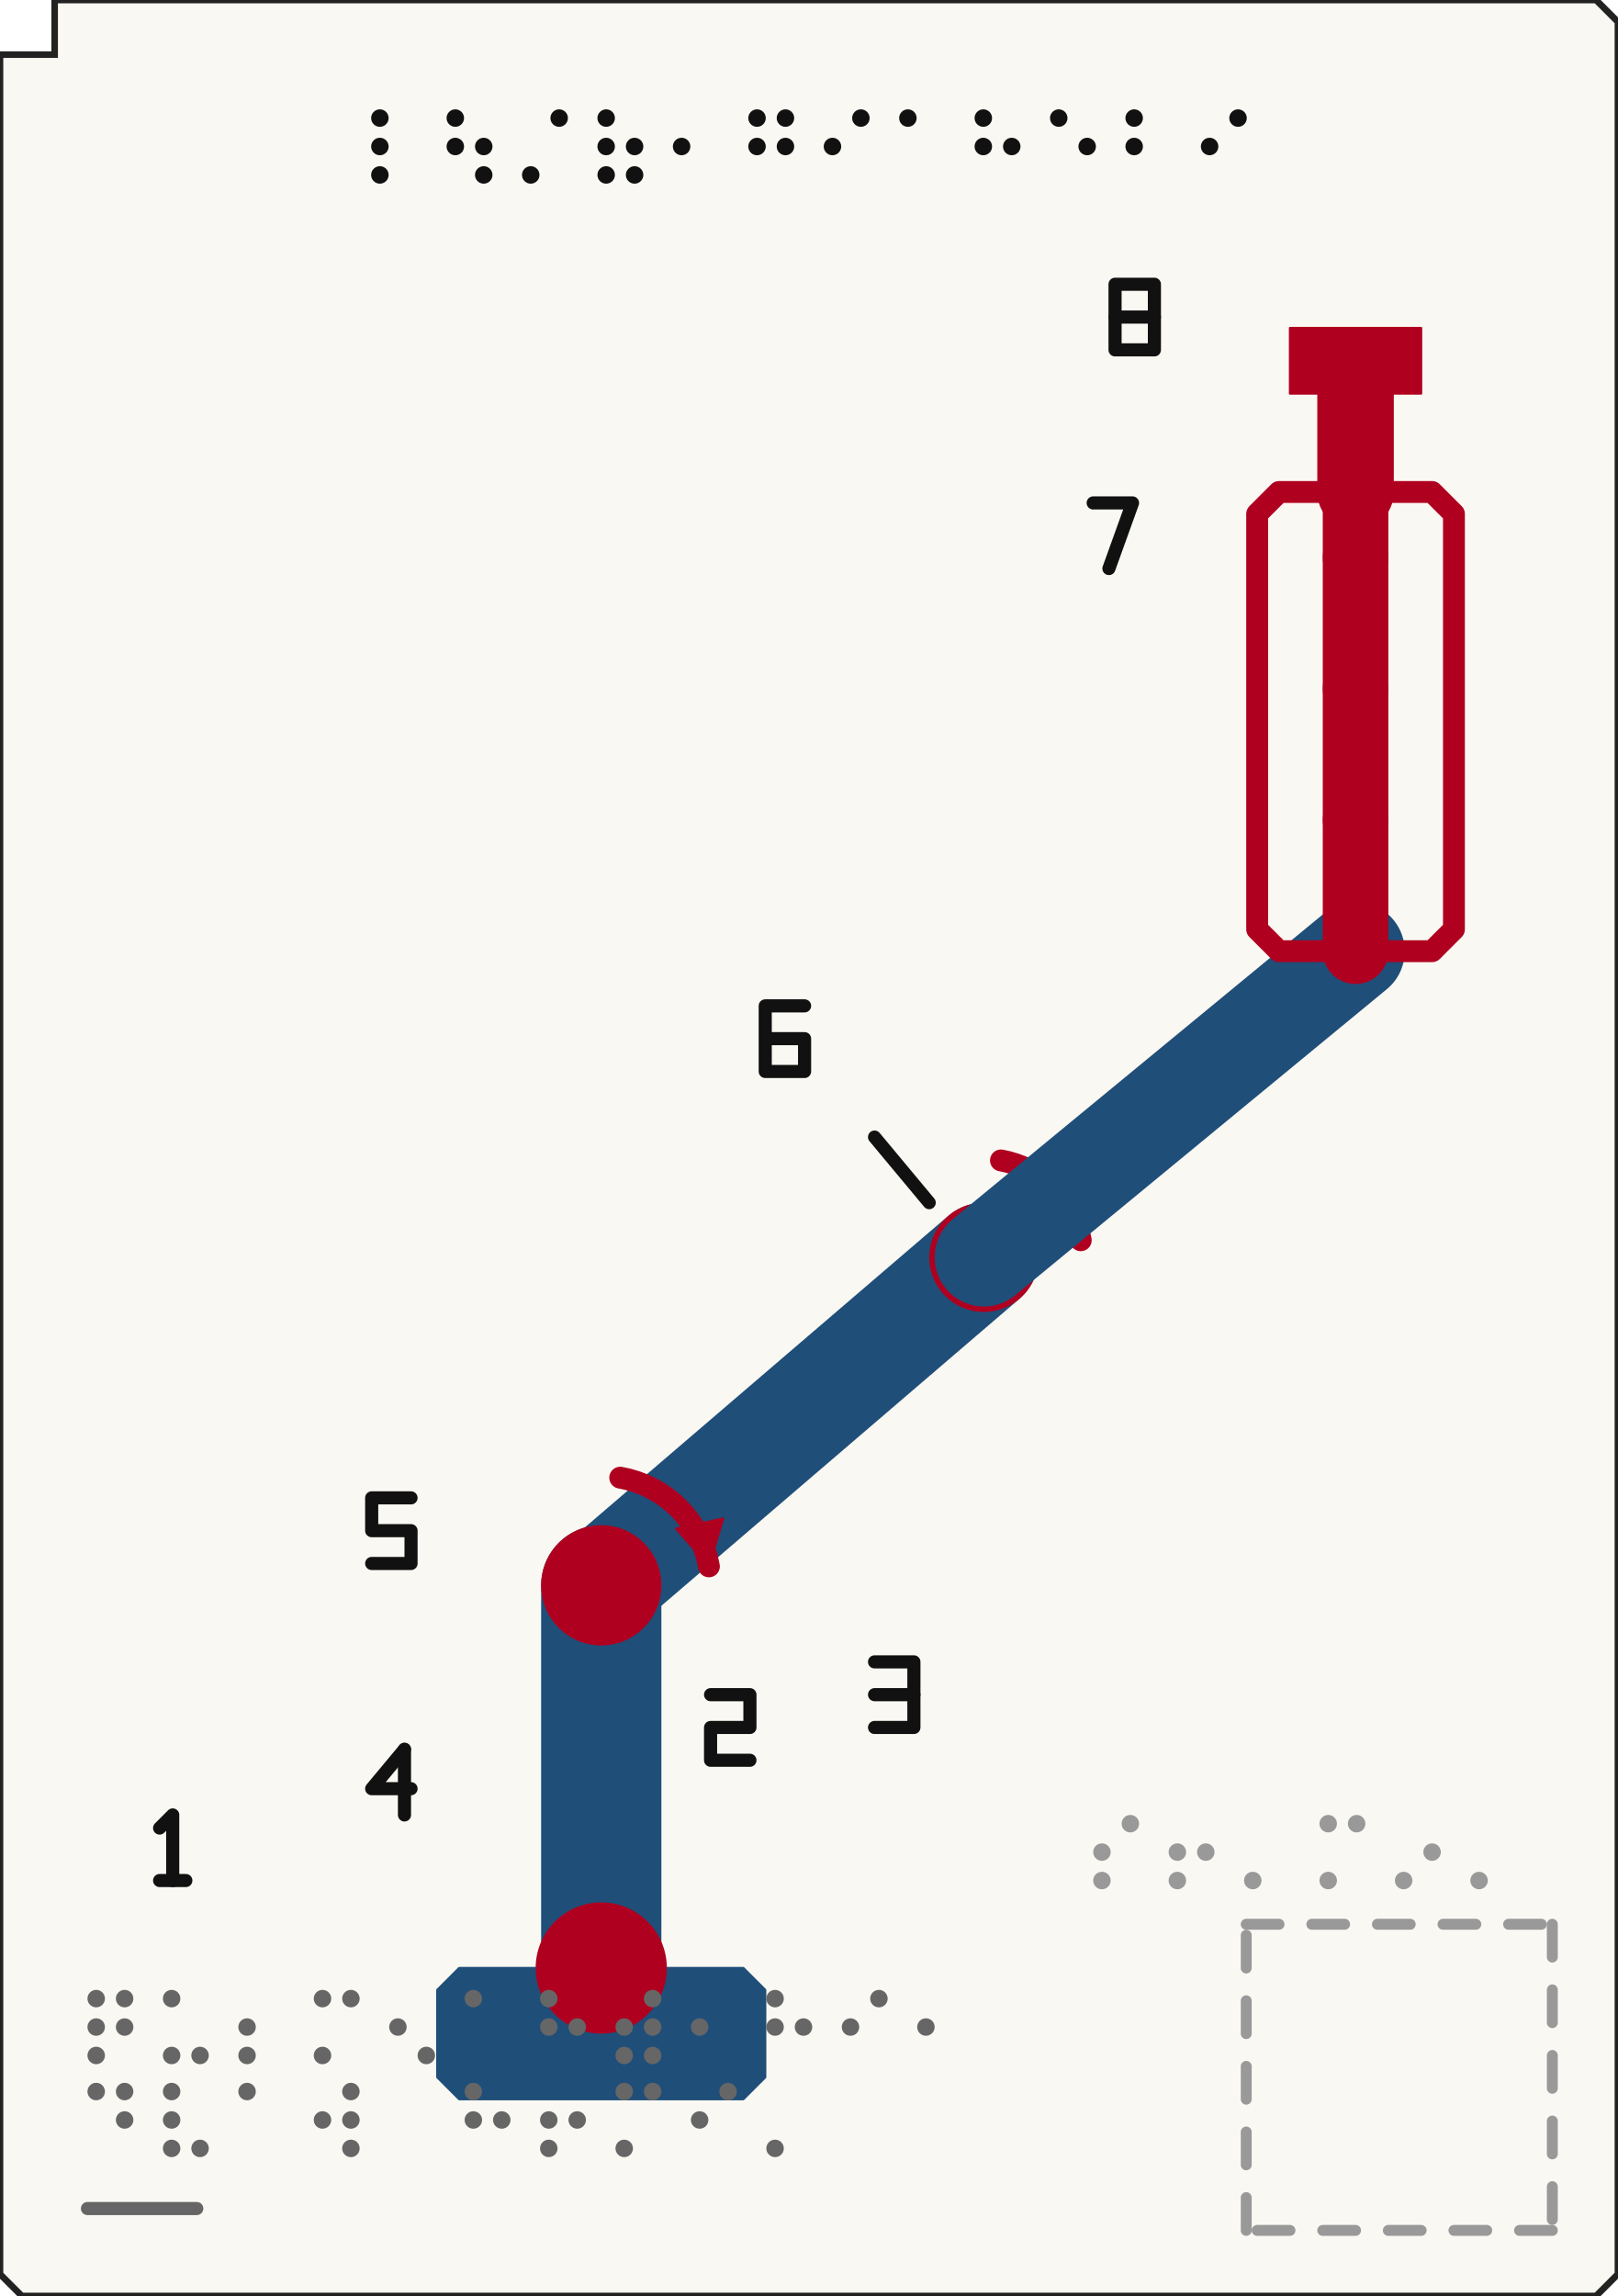
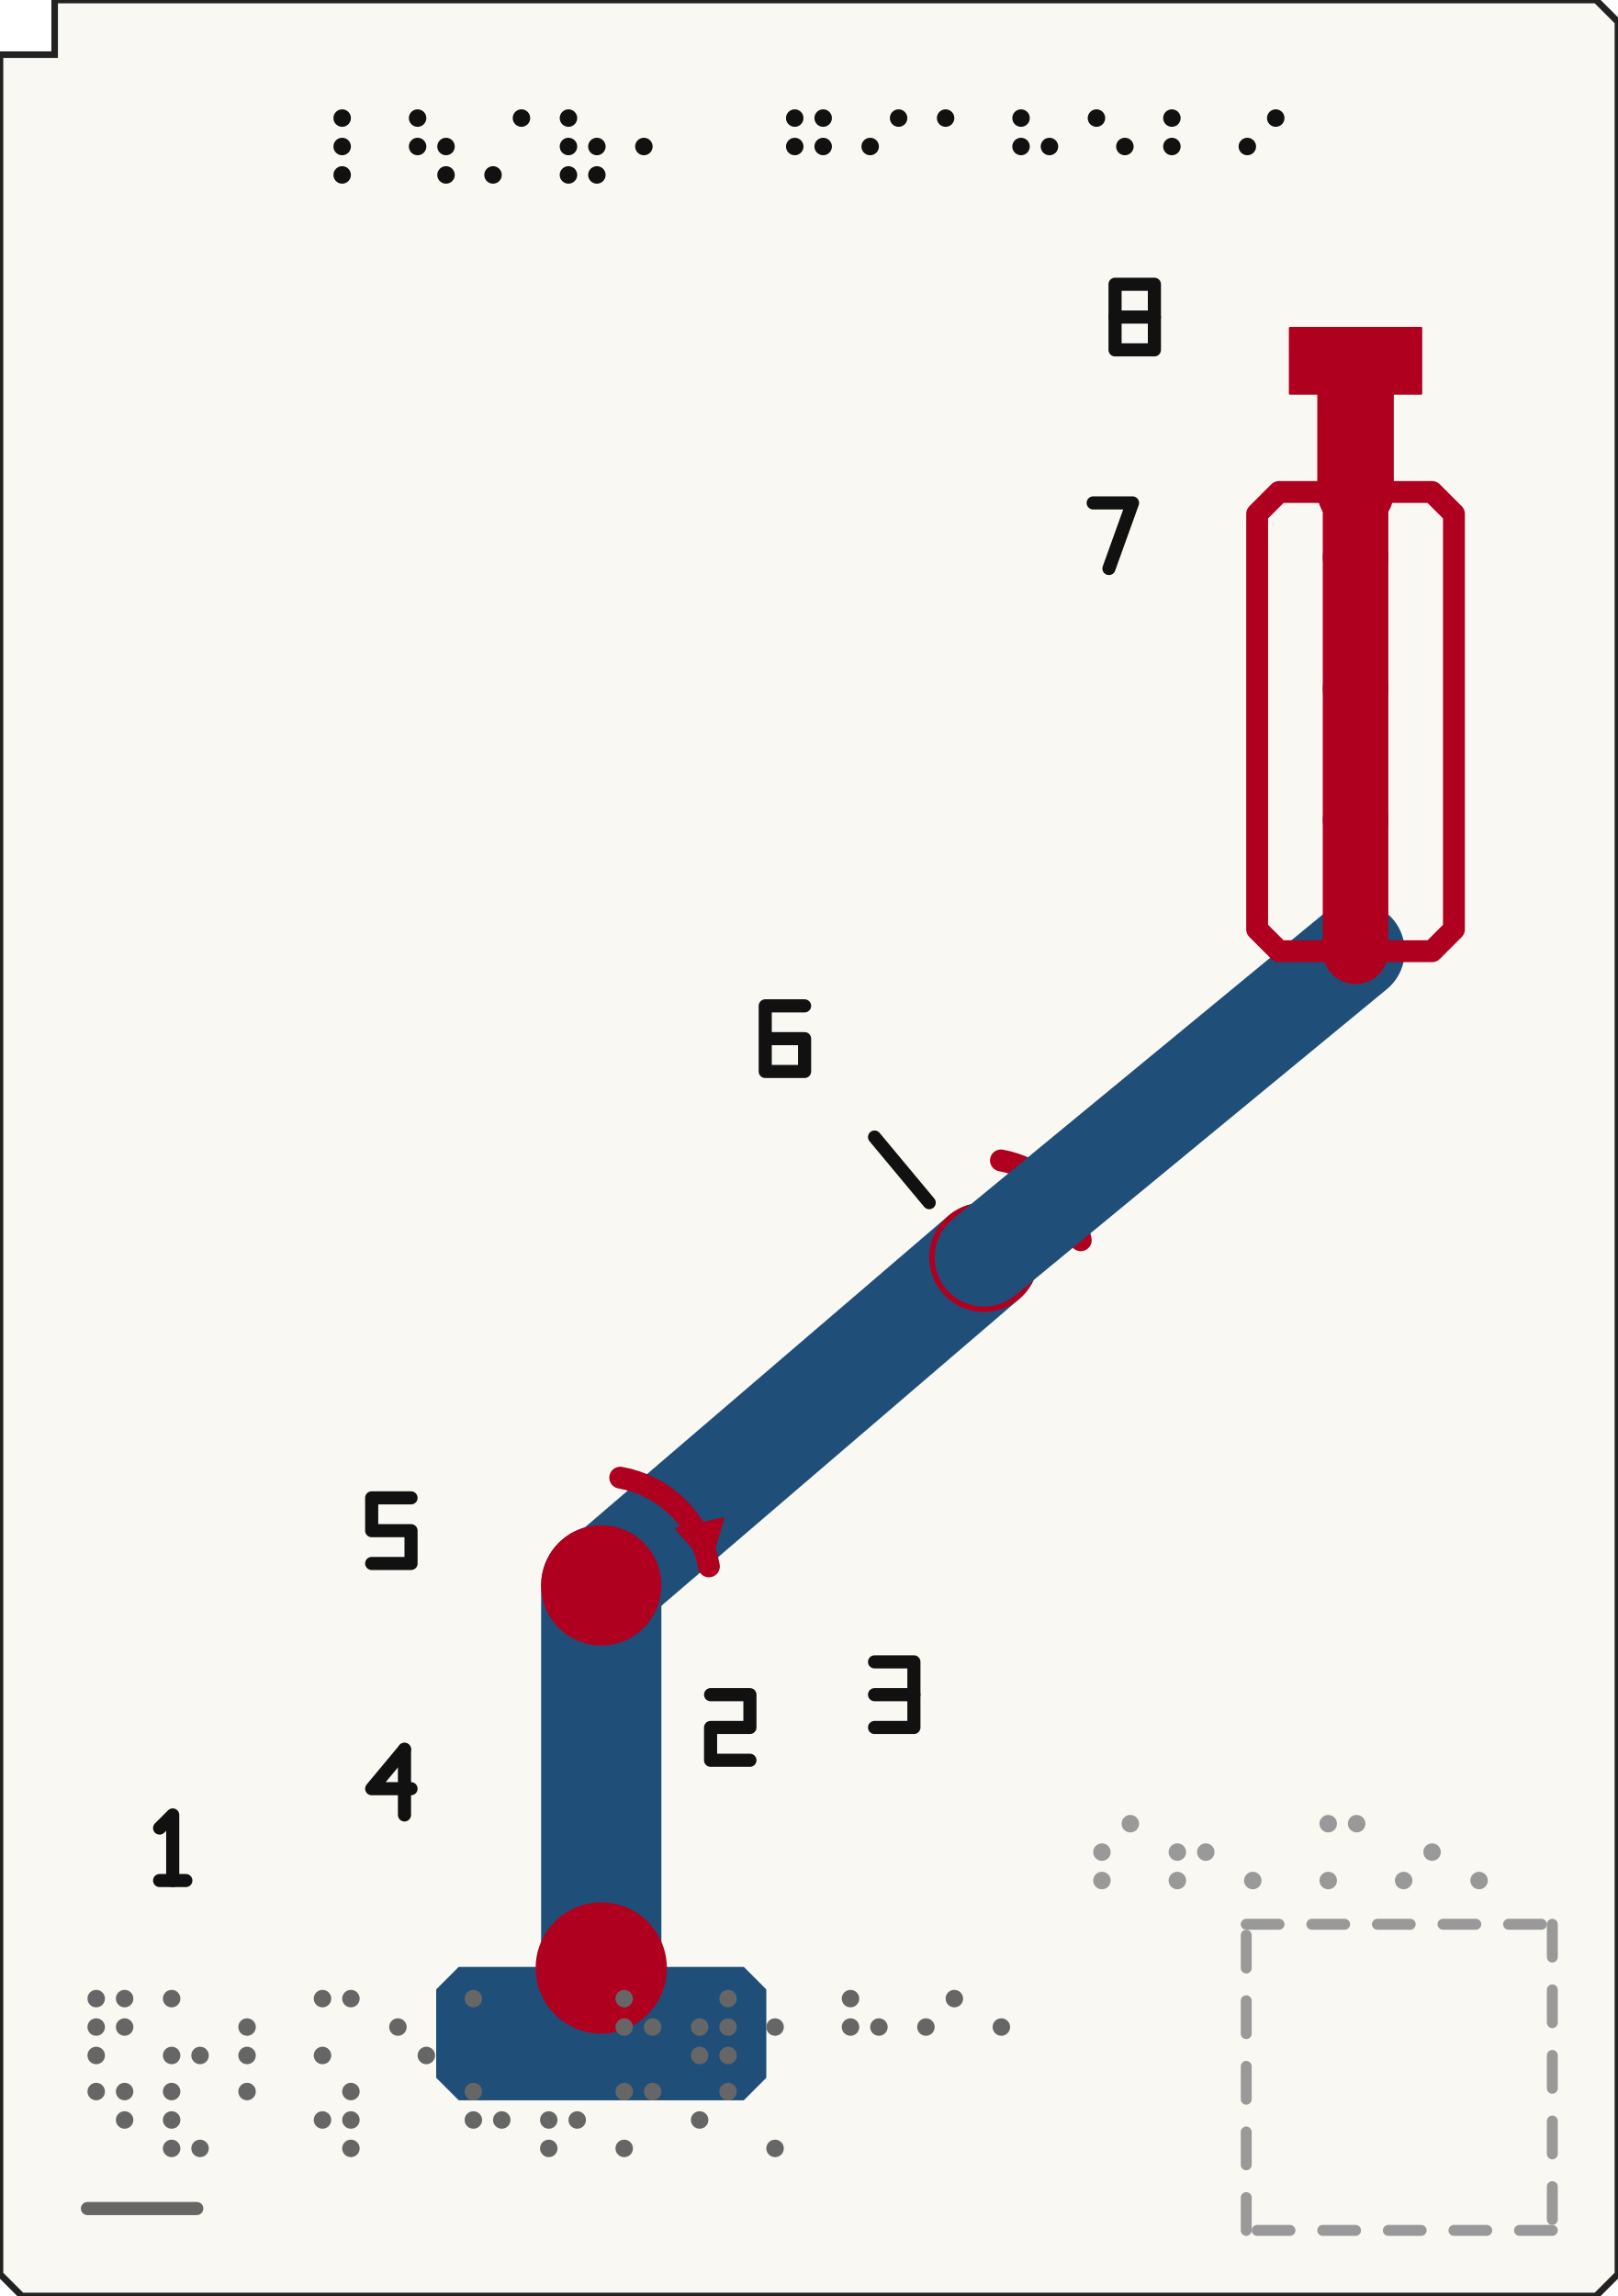
<svg xmlns="http://www.w3.org/2000/svg" width="148mm" height="210mm" viewBox="0 0 148 210">
  <rect width="100%" height="100%" fill="#ffffff" />
  <polygon points="5,0 146,0 148,2 148,208 146,210 2,210 0,208 0,5 5,5" fill="#faf8f2" stroke="#222222" stroke-width="0.6" />
  <g id="title" data-kind="title">
-     <circle cx="34.75" cy="10.8" r="0.8" fill="#111111" />
-     <circle cx="34.75" cy="13.4" r="0.8" fill="#111111" />
-     <circle cx="34.75" cy="16" r="0.8" fill="#111111" />
-     <circle cx="41.65" cy="10.8" r="0.8" fill="#111111" />
-     <circle cx="41.65" cy="13.4" r="0.8" fill="#111111" />
-     <circle cx="44.25" cy="13.4" r="0.8" fill="#111111" />
-     <circle cx="44.25" cy="16" r="0.8" fill="#111111" />
-     <circle cx="48.55" cy="16" r="0.8" fill="#111111" />
-     <circle cx="51.15" cy="10.8" r="0.8" fill="#111111" />
-     <circle cx="55.45" cy="10.8" r="0.8" fill="#111111" />
-     <circle cx="55.45" cy="13.4" r="0.8" fill="#111111" />
-     <circle cx="55.45" cy="16" r="0.8" fill="#111111" />
-     <circle cx="58.05" cy="13.4" r="0.8" fill="#111111" />
-     <circle cx="58.05" cy="16" r="0.8" fill="#111111" />
-     <circle cx="62.35" cy="13.4" r="0.8" fill="#111111" />
-     <circle cx="69.25" cy="10.8" r="0.8" fill="#111111" />
-     <circle cx="69.25" cy="13.4" r="0.8" fill="#111111" />
-     <circle cx="71.85" cy="10.8" r="0.8" fill="#111111" />
-     <circle cx="71.85" cy="13.4" r="0.8" fill="#111111" />
-     <circle cx="76.15" cy="13.4" r="0.8" fill="#111111" />
-     <circle cx="78.75" cy="10.8" r="0.8" fill="#111111" />
-     <circle cx="83.05" cy="10.8" r="0.8" fill="#111111" />
-     <circle cx="89.95" cy="10.8" r="0.8" fill="#111111" />
-     <circle cx="89.95" cy="13.4" r="0.8" fill="#111111" />
-     <circle cx="92.55" cy="13.4" r="0.8" fill="#111111" />
-     <circle cx="96.85" cy="10.8" r="0.8" fill="#111111" />
-     <circle cx="99.45" cy="13.4" r="0.8" fill="#111111" />
-     <circle cx="103.75" cy="10.8" r="0.8" fill="#111111" />
-     <circle cx="103.75" cy="13.4" r="0.8" fill="#111111" />
-     <circle cx="110.65" cy="13.4" r="0.8" fill="#111111" />
-     <circle cx="113.25" cy="10.8" r="0.8" fill="#111111" />
+     <circle cx="31.3" cy="10.8" r="0.8" fill="#111111" />
+     <circle cx="31.3" cy="13.4" r="0.8" fill="#111111" />
+     <circle cx="31.3" cy="16" r="0.8" fill="#111111" />
+     <circle cx="38.2" cy="10.8" r="0.8" fill="#111111" />
+     <circle cx="38.2" cy="13.4" r="0.8" fill="#111111" />
+     <circle cx="40.8" cy="13.4" r="0.8" fill="#111111" />
+     <circle cx="40.8" cy="16" r="0.8" fill="#111111" />
+     <circle cx="45.1" cy="16" r="0.8" fill="#111111" />
+     <circle cx="47.7" cy="10.8" r="0.8" fill="#111111" />
+     <circle cx="52" cy="10.8" r="0.8" fill="#111111" />
+     <circle cx="52" cy="13.4" r="0.8" fill="#111111" />
+     <circle cx="52" cy="16" r="0.8" fill="#111111" />
+     <circle cx="54.6" cy="13.4" r="0.8" fill="#111111" />
+     <circle cx="54.6" cy="16" r="0.8" fill="#111111" />
+     <circle cx="58.9" cy="13.4" r="0.8" fill="#111111" />
+     <circle cx="72.7" cy="10.8" r="0.8" fill="#111111" />
+     <circle cx="72.7" cy="13.4" r="0.8" fill="#111111" />
+     <circle cx="75.3" cy="10.8" r="0.8" fill="#111111" />
+     <circle cx="75.3" cy="13.4" r="0.8" fill="#111111" />
+     <circle cx="79.6" cy="13.4" r="0.8" fill="#111111" />
+     <circle cx="82.2" cy="10.8" r="0.8" fill="#111111" />
+     <circle cx="86.5" cy="10.8" r="0.8" fill="#111111" />
+     <circle cx="93.4" cy="10.8" r="0.8" fill="#111111" />
+     <circle cx="93.4" cy="13.4" r="0.8" fill="#111111" />
+     <circle cx="96" cy="13.4" r="0.8" fill="#111111" />
+     <circle cx="100.3" cy="10.8" r="0.8" fill="#111111" />
+     <circle cx="102.9" cy="13.4" r="0.8" fill="#111111" />
+     <circle cx="107.2" cy="10.8" r="0.8" fill="#111111" />
+     <circle cx="107.2" cy="13.4" r="0.8" fill="#111111" />
+     <circle cx="114.1" cy="13.4" r="0.8" fill="#111111" />
+     <circle cx="116.7" cy="10.8" r="0.8" fill="#111111" />
  </g>
  <g id="BASE" data-kind="link">
    <polygon points="42,180 68,180 70,182 70,190 68,192 42,192 40,190 40,182" fill="#1f4e79" stroke="#1f4e79" stroke-width="0.2" stroke-linejoin="round" />
    <polyline points="43,189 50,183" fill="none" stroke="#1f4e79" stroke-width="1.2" stroke-linecap="round" stroke-linejoin="round" />
    <polyline points="49,189 56,183" fill="none" stroke="#1f4e79" stroke-width="1.2" stroke-linecap="round" stroke-linejoin="round" />
    <polyline points="55,189 62,183" fill="none" stroke="#1f4e79" stroke-width="1.2" stroke-linecap="round" stroke-linejoin="round" />
    <polyline points="61,189 68,183" fill="none" stroke="#1f4e79" stroke-width="1.2" stroke-linecap="round" stroke-linejoin="round" />
  </g>
  <g id="label_BASE" data-kind="label">
    <polyline points="14.6,167.2 15.8,166 15.8,172" fill="none" stroke="#111111" stroke-width="1.2" stroke-linecap="round" stroke-linejoin="round" />
    <polyline points="14.6,172 17,172" fill="none" stroke="#111111" stroke-width="1.2" stroke-linecap="round" stroke-linejoin="round" />
  </g>
  <g id="L1" data-kind="link">
    <polyline points="55,180 55,145" fill="none" stroke="#1f4e79" stroke-width="11" stroke-linecap="round" stroke-linejoin="round" />
  </g>
  <g id="label_L1" data-kind="label">
    <polyline points="65,155 68.6,155 68.6,158 65,158 65,161 68.6,161" fill="none" stroke="#111111" stroke-width="1.2" stroke-linecap="round" stroke-linejoin="round" />
  </g>
  <g id="J1" data-kind="joint">
    <circle cx="55" cy="180" r="6" fill="#b00020" />
  </g>
  <g id="label_J1" data-kind="label">
    <polyline points="37,160 34,163.6 37.6,163.6" fill="none" stroke="#111111" stroke-width="1.2" stroke-linecap="round" stroke-linejoin="round" />
    <polyline points="37,160 37,166" fill="none" stroke="#111111" stroke-width="1.2" stroke-linecap="round" stroke-linejoin="round" />
  </g>
  <g id="L2" data-kind="link">
    <polyline points="55,145 90,115" fill="none" stroke="#1f4e79" stroke-width="10" stroke-linecap="round" stroke-linejoin="round" />
  </g>
  <g id="label_L2" data-kind="label">
    <polyline points="80,152 83.6,152 83.6,158 80,158" fill="none" stroke="#111111" stroke-width="1.2" stroke-linecap="round" stroke-linejoin="round" />
    <polyline points="80,155 83.6,155" fill="none" stroke="#111111" stroke-width="1.2" stroke-linecap="round" stroke-linejoin="round" />
  </g>
  <g id="J2" data-kind="joint">
    <circle cx="55" cy="145" r="5.5" fill="#b00020" />
    <polyline points="56.736,135.152 57.483,135.313 58.214,135.531 58.927,135.803 59.617,136.13 60.281,136.508 60.913,136.936 61.511,137.41 62.071,137.929 62.59,138.489 63.064,139.087 63.492,139.719 63.87,140.383 64.197,141.073 64.469,141.786 64.687,142.517 64.848,143.264" fill="none" stroke="#b00020" stroke-width="2" stroke-linecap="round" stroke-linejoin="round" />
    <polygon points="64.848,143.264 61.853,139.818 66.154,138.889" fill="#b00020" stroke="#b00020" stroke-width="0.2" stroke-linejoin="round" />
  </g>
  <g id="label_J2" data-kind="label">
    <polyline points="37.6,137 34,137 34,140 37.6,140 37.6,143 34,143" fill="none" stroke="#111111" stroke-width="1.2" stroke-linecap="round" stroke-linejoin="round" />
  </g>
  <g id="J3" data-kind="joint">
    <circle cx="90" cy="115" r="5" fill="#b00020" />
    <polyline points="91.563,106.137 92.234,106.282 92.893,106.478 93.535,106.723 94.156,107.017 94.753,107.357 95.322,107.742 95.86,108.169 96.364,108.636 96.831,109.14 97.258,109.678 97.643,110.247 97.983,110.844 98.277,111.465 98.522,112.107 98.718,112.766 98.863,113.437" fill="none" stroke="#b00020" stroke-width="2" stroke-linecap="round" stroke-linejoin="round" />
    <polygon points="98.863,113.437 95.868,109.992 100.169,109.063" fill="#b00020" stroke="#b00020" stroke-width="0.2" stroke-linejoin="round" />
  </g>
  <g id="label_J3" data-kind="label">
    <polyline points="73.6,92 70,92 70,98 73.6,98 73.6,95 70,95" fill="none" stroke="#111111" stroke-width="1.2" stroke-linecap="round" stroke-linejoin="round" />
    <polyline points="80,104 85,110" fill="none" stroke="#111111" stroke-width="1.2" stroke-linecap="round" stroke-linejoin="round" />
  </g>
  <g id="L3" data-kind="link">
    <polyline points="90,115 124,87" fill="none" stroke="#1f4e79" stroke-width="9" stroke-linecap="round" stroke-linejoin="round" />
  </g>
  <g id="J4J6" data-kind="joint_group">
    <polyline points="117,45 131,45 133,47 133,85 131,87 117,87 115,85 115,47 117,45" fill="none" stroke="#b00020" stroke-width="2" stroke-linecap="round" stroke-linejoin="round" />
    <polyline points="124,45 124,87" fill="none" stroke="#b00020" stroke-width="6" stroke-linecap="round" stroke-linejoin="round" />
    <circle cx="124" cy="51" r="3" fill="#b00020" />
    <circle cx="124" cy="63" r="3" fill="#b00020" />
    <circle cx="124" cy="75" r="3" fill="#b00020" />
  </g>
  <g id="label_J4J6" data-kind="label">
    <polyline points="100,46 103.6,46 101.44,52" fill="none" stroke="#111111" stroke-width="1.2" stroke-linecap="round" stroke-linejoin="round" />
  </g>
  <g id="EE" data-kind="end_effector">
    <polyline points="124,45 124,36" fill="none" stroke="#b00020" stroke-width="7" stroke-linecap="round" stroke-linejoin="round" />
    <polygon points="118,30 130,30 130,36 126,36 126,33 122,33 122,36 118,36" fill="#b00020" stroke="#b00020" stroke-width="0.2" stroke-linejoin="round" />
  </g>
  <g id="label_EE" data-kind="label">
    <polyline points="102,26 105.6,26 105.6,32 102,32 102,26" fill="none" stroke="#111111" stroke-width="1.2" stroke-linecap="round" stroke-linejoin="round" />
    <polyline points="102,29 105.6,29" fill="none" stroke="#111111" stroke-width="1.2" stroke-linecap="round" stroke-linejoin="round" />
  </g>
  <g id="footer" data-kind="footer">
    <polyline points="8,202 18,202" fill="none" stroke="#666666" stroke-width="1.2" stroke-linecap="round" stroke-linejoin="round" />
    <circle cx="8.8" cy="182.8" r="0.8" fill="#666666" />
    <circle cx="8.8" cy="185.4" r="0.8" fill="#666666" />
    <circle cx="8.8" cy="188" r="0.8" fill="#666666" />
    <circle cx="11.4" cy="182.8" r="0.8" fill="#666666" />
    <circle cx="11.4" cy="185.4" r="0.8" fill="#666666" />
    <circle cx="15.7" cy="182.8" r="0.8" fill="#666666" />
    <circle cx="15.7" cy="188" r="0.8" fill="#666666" />
    <circle cx="18.3" cy="188" r="0.8" fill="#666666" />
    <circle cx="22.6" cy="185.4" r="0.8" fill="#666666" />
    <circle cx="22.6" cy="188" r="0.8" fill="#666666" />
    <circle cx="29.5" cy="182.8" r="0.8" fill="#666666" />
    <circle cx="29.5" cy="188" r="0.8" fill="#666666" />
    <circle cx="32.1" cy="182.8" r="0.8" fill="#666666" />
    <circle cx="36.4" cy="185.4" r="0.8" fill="#666666" />
    <circle cx="39" cy="188" r="0.8" fill="#666666" />
    <circle cx="43.3" cy="182.8" r="0.8" fill="#666666" />
-     <circle cx="50.2" cy="182.8" r="0.8" fill="#666666" />
-     <circle cx="50.2" cy="185.4" r="0.8" fill="#666666" />
-     <circle cx="52.8" cy="185.4" r="0.8" fill="#666666" />
+     <circle cx="57.1" cy="182.8" r="0.8" fill="#666666" />
    <circle cx="57.1" cy="185.4" r="0.8" fill="#666666" />
-     <circle cx="57.1" cy="188" r="0.8" fill="#666666" />
-     <circle cx="59.7" cy="182.8" r="0.8" fill="#666666" />
    <circle cx="59.7" cy="185.4" r="0.8" fill="#666666" />
-     <circle cx="59.7" cy="188" r="0.8" fill="#666666" />
    <circle cx="64" cy="185.4" r="0.8" fill="#666666" />
-     <circle cx="70.9" cy="182.8" r="0.8" fill="#666666" />
+     <circle cx="64" cy="188" r="0.8" fill="#666666" />
+     <circle cx="66.6" cy="182.8" r="0.8" fill="#666666" />
+     <circle cx="66.6" cy="185.4" r="0.8" fill="#666666" />
+     <circle cx="66.6" cy="188" r="0.8" fill="#666666" />
    <circle cx="70.9" cy="185.4" r="0.8" fill="#666666" />
-     <circle cx="73.5" cy="185.4" r="0.8" fill="#666666" />
+     <circle cx="77.8" cy="182.8" r="0.8" fill="#666666" />
    <circle cx="77.8" cy="185.4" r="0.8" fill="#666666" />
-     <circle cx="80.4" cy="182.8" r="0.8" fill="#666666" />
+     <circle cx="80.4" cy="185.4" r="0.8" fill="#666666" />
    <circle cx="84.7" cy="185.4" r="0.8" fill="#666666" />
+     <circle cx="87.3" cy="182.8" r="0.8" fill="#666666" />
+     <circle cx="91.6" cy="185.4" r="0.8" fill="#666666" />
    <circle cx="8.8" cy="191.3" r="0.8" fill="#666666" />
    <circle cx="11.4" cy="191.3" r="0.8" fill="#666666" />
    <circle cx="11.4" cy="193.9" r="0.8" fill="#666666" />
    <circle cx="15.7" cy="191.3" r="0.8" fill="#666666" />
    <circle cx="15.7" cy="193.9" r="0.8" fill="#666666" />
    <circle cx="15.7" cy="196.5" r="0.8" fill="#666666" />
    <circle cx="18.3" cy="196.5" r="0.8" fill="#666666" />
    <circle cx="22.6" cy="191.3" r="0.8" fill="#666666" />
    <circle cx="29.5" cy="193.9" r="0.8" fill="#666666" />
    <circle cx="32.1" cy="191.3" r="0.8" fill="#666666" />
    <circle cx="32.1" cy="193.9" r="0.8" fill="#666666" />
    <circle cx="32.1" cy="196.5" r="0.8" fill="#666666" />
    <circle cx="43.3" cy="191.3" r="0.8" fill="#666666" />
    <circle cx="43.3" cy="193.9" r="0.8" fill="#666666" />
    <circle cx="45.9" cy="193.9" r="0.8" fill="#666666" />
    <circle cx="50.2" cy="193.9" r="0.8" fill="#666666" />
    <circle cx="50.2" cy="196.5" r="0.8" fill="#666666" />
    <circle cx="52.8" cy="193.9" r="0.8" fill="#666666" />
    <circle cx="57.1" cy="191.3" r="0.8" fill="#666666" />
    <circle cx="57.1" cy="196.5" r="0.8" fill="#666666" />
    <circle cx="59.7" cy="191.3" r="0.8" fill="#666666" />
    <circle cx="64" cy="193.9" r="0.8" fill="#666666" />
    <circle cx="66.6" cy="191.3" r="0.8" fill="#666666" />
    <circle cx="70.9" cy="196.5" r="0.8" fill="#666666" />
  </g>
  <g id="qr_zone" data-kind="qr_zone">
    <polyline points="114,176 117,176" fill="none" stroke="#999999" stroke-width="1" stroke-linecap="round" stroke-linejoin="round" />
    <polyline points="120,176 123,176" fill="none" stroke="#999999" stroke-width="1" stroke-linecap="round" stroke-linejoin="round" />
    <polyline points="126,176 129,176" fill="none" stroke="#999999" stroke-width="1" stroke-linecap="round" stroke-linejoin="round" />
    <polyline points="132,176 135,176" fill="none" stroke="#999999" stroke-width="1" stroke-linecap="round" stroke-linejoin="round" />
    <polyline points="138,176 141,176" fill="none" stroke="#999999" stroke-width="1" stroke-linecap="round" stroke-linejoin="round" />
    <polyline points="142,176 142,179" fill="none" stroke="#999999" stroke-width="1" stroke-linecap="round" stroke-linejoin="round" />
    <polyline points="142,182 142,185" fill="none" stroke="#999999" stroke-width="1" stroke-linecap="round" stroke-linejoin="round" />
    <polyline points="142,188 142,191" fill="none" stroke="#999999" stroke-width="1" stroke-linecap="round" stroke-linejoin="round" />
    <polyline points="142,194 142,197" fill="none" stroke="#999999" stroke-width="1" stroke-linecap="round" stroke-linejoin="round" />
    <polyline points="142,200 142,203" fill="none" stroke="#999999" stroke-width="1" stroke-linecap="round" stroke-linejoin="round" />
    <polyline points="142,204 139,204" fill="none" stroke="#999999" stroke-width="1" stroke-linecap="round" stroke-linejoin="round" />
    <polyline points="136,204 133,204" fill="none" stroke="#999999" stroke-width="1" stroke-linecap="round" stroke-linejoin="round" />
    <polyline points="130,204 127,204" fill="none" stroke="#999999" stroke-width="1" stroke-linecap="round" stroke-linejoin="round" />
    <polyline points="124,204 121,204" fill="none" stroke="#999999" stroke-width="1" stroke-linecap="round" stroke-linejoin="round" />
    <polyline points="118,204 115,204" fill="none" stroke="#999999" stroke-width="1" stroke-linecap="round" stroke-linejoin="round" />
    <polyline points="114,204 114,201" fill="none" stroke="#999999" stroke-width="1" stroke-linecap="round" stroke-linejoin="round" />
    <polyline points="114,198 114,195" fill="none" stroke="#999999" stroke-width="1" stroke-linecap="round" stroke-linejoin="round" />
    <polyline points="114,192 114,189" fill="none" stroke="#999999" stroke-width="1" stroke-linecap="round" stroke-linejoin="round" />
    <polyline points="114,186 114,183" fill="none" stroke="#999999" stroke-width="1" stroke-linecap="round" stroke-linejoin="round" />
    <polyline points="114,180 114,177" fill="none" stroke="#999999" stroke-width="1" stroke-linecap="round" stroke-linejoin="round" />
    <circle cx="100.8" cy="169.4" r="0.8" fill="#999999" />
    <circle cx="100.8" cy="172" r="0.8" fill="#999999" />
    <circle cx="103.4" cy="166.8" r="0.8" fill="#999999" />
    <circle cx="107.7" cy="169.4" r="0.8" fill="#999999" />
    <circle cx="107.7" cy="172" r="0.8" fill="#999999" />
    <circle cx="110.3" cy="169.4" r="0.8" fill="#999999" />
    <circle cx="114.6" cy="172" r="0.8" fill="#999999" />
    <circle cx="121.5" cy="166.8" r="0.8" fill="#999999" />
    <circle cx="121.5" cy="172" r="0.8" fill="#999999" />
    <circle cx="124.1" cy="166.8" r="0.8" fill="#999999" />
    <circle cx="128.4" cy="172" r="0.8" fill="#999999" />
    <circle cx="131" cy="169.4" r="0.8" fill="#999999" />
    <circle cx="135.3" cy="172" r="0.8" fill="#999999" />
  </g>
</svg>
